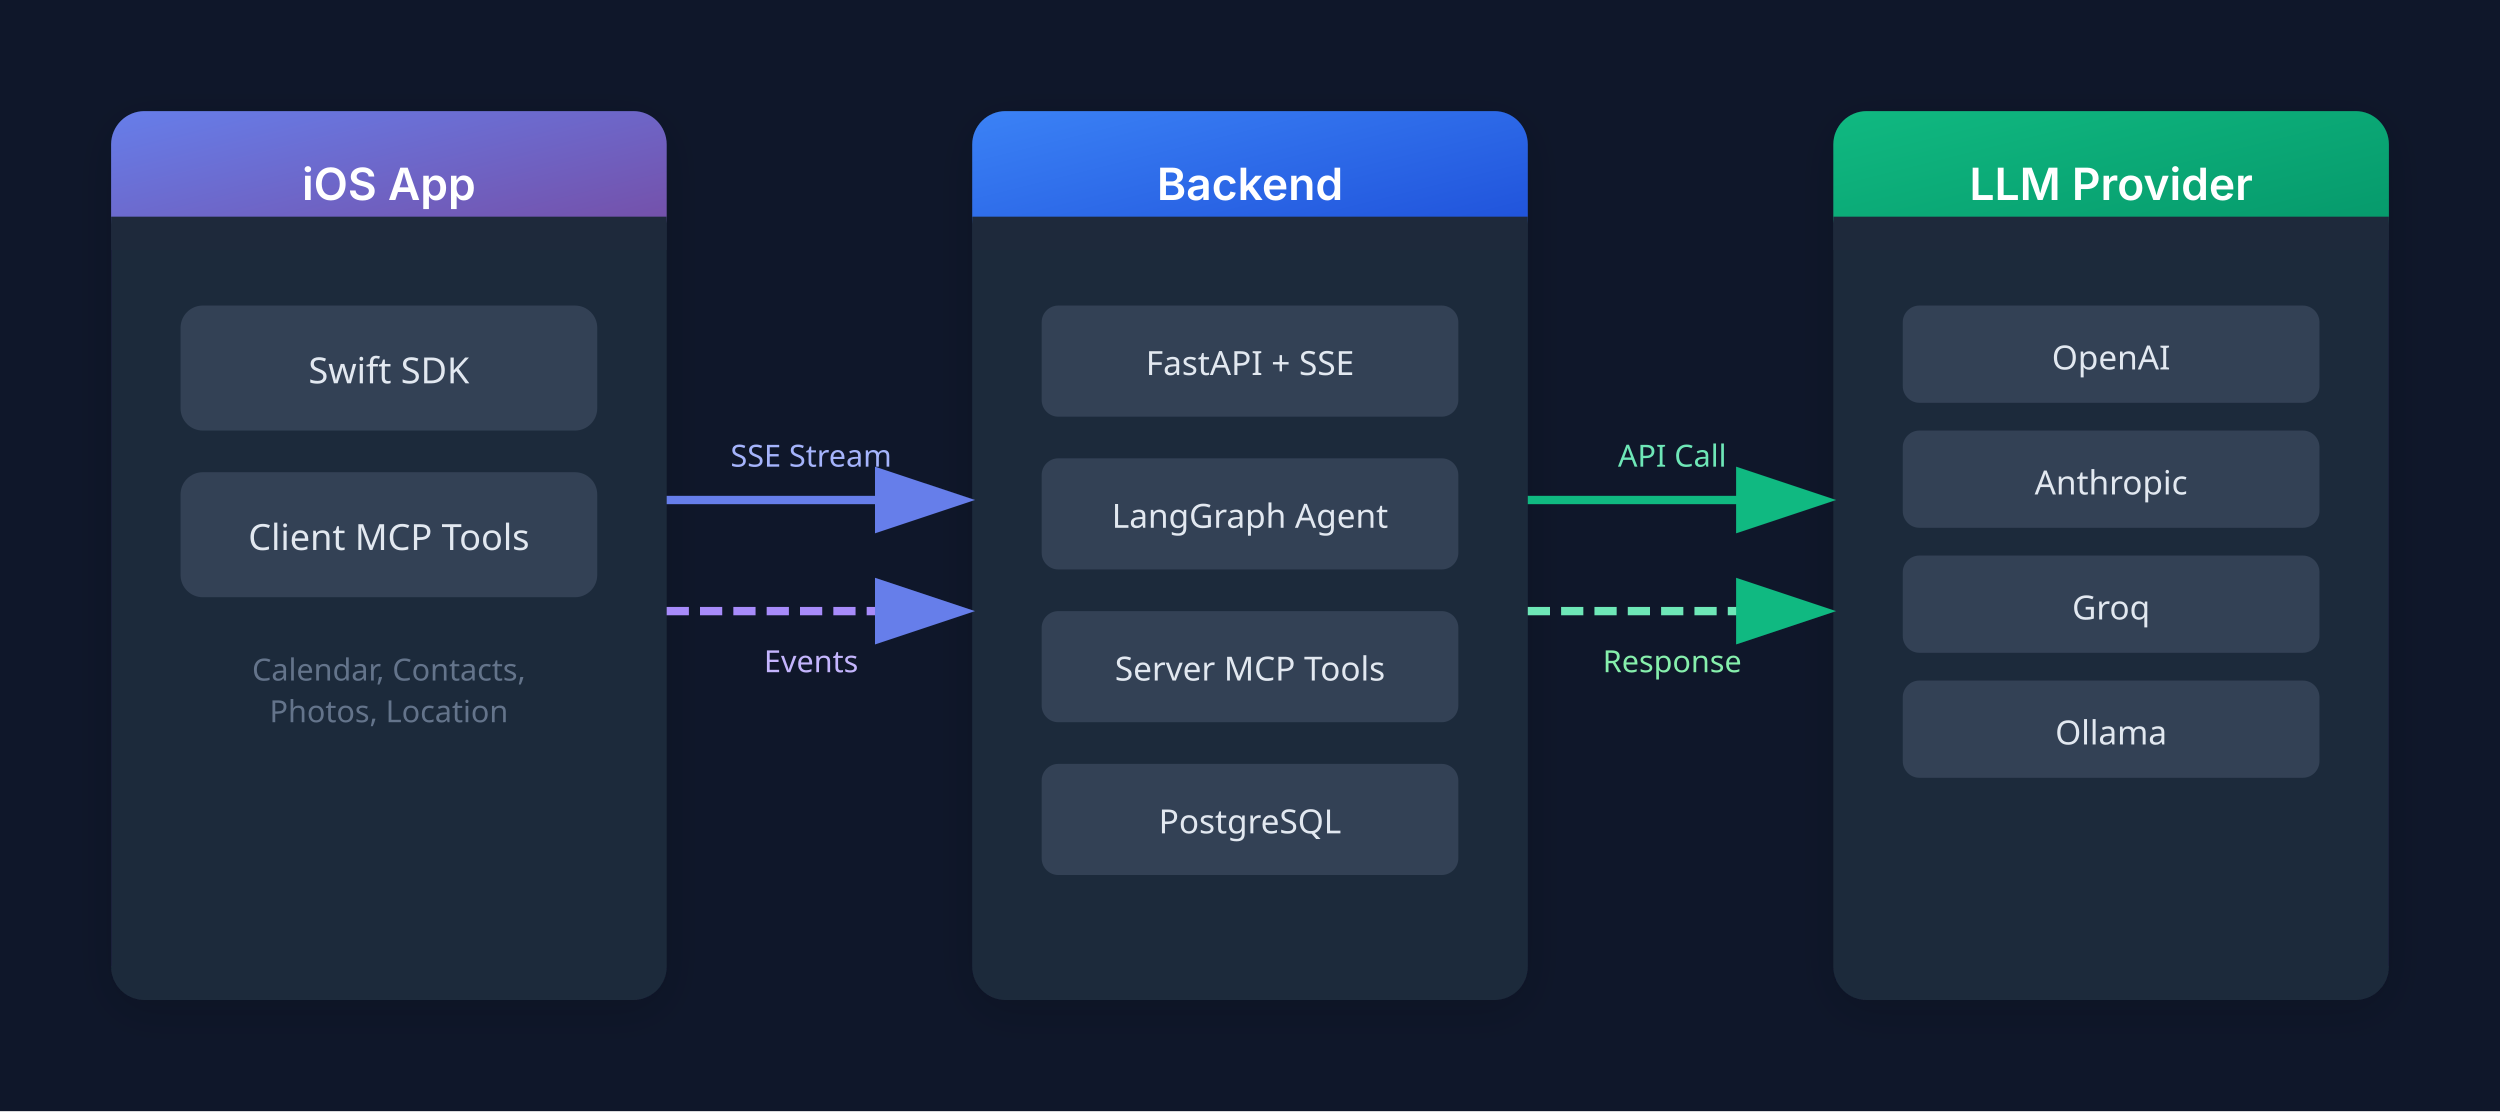
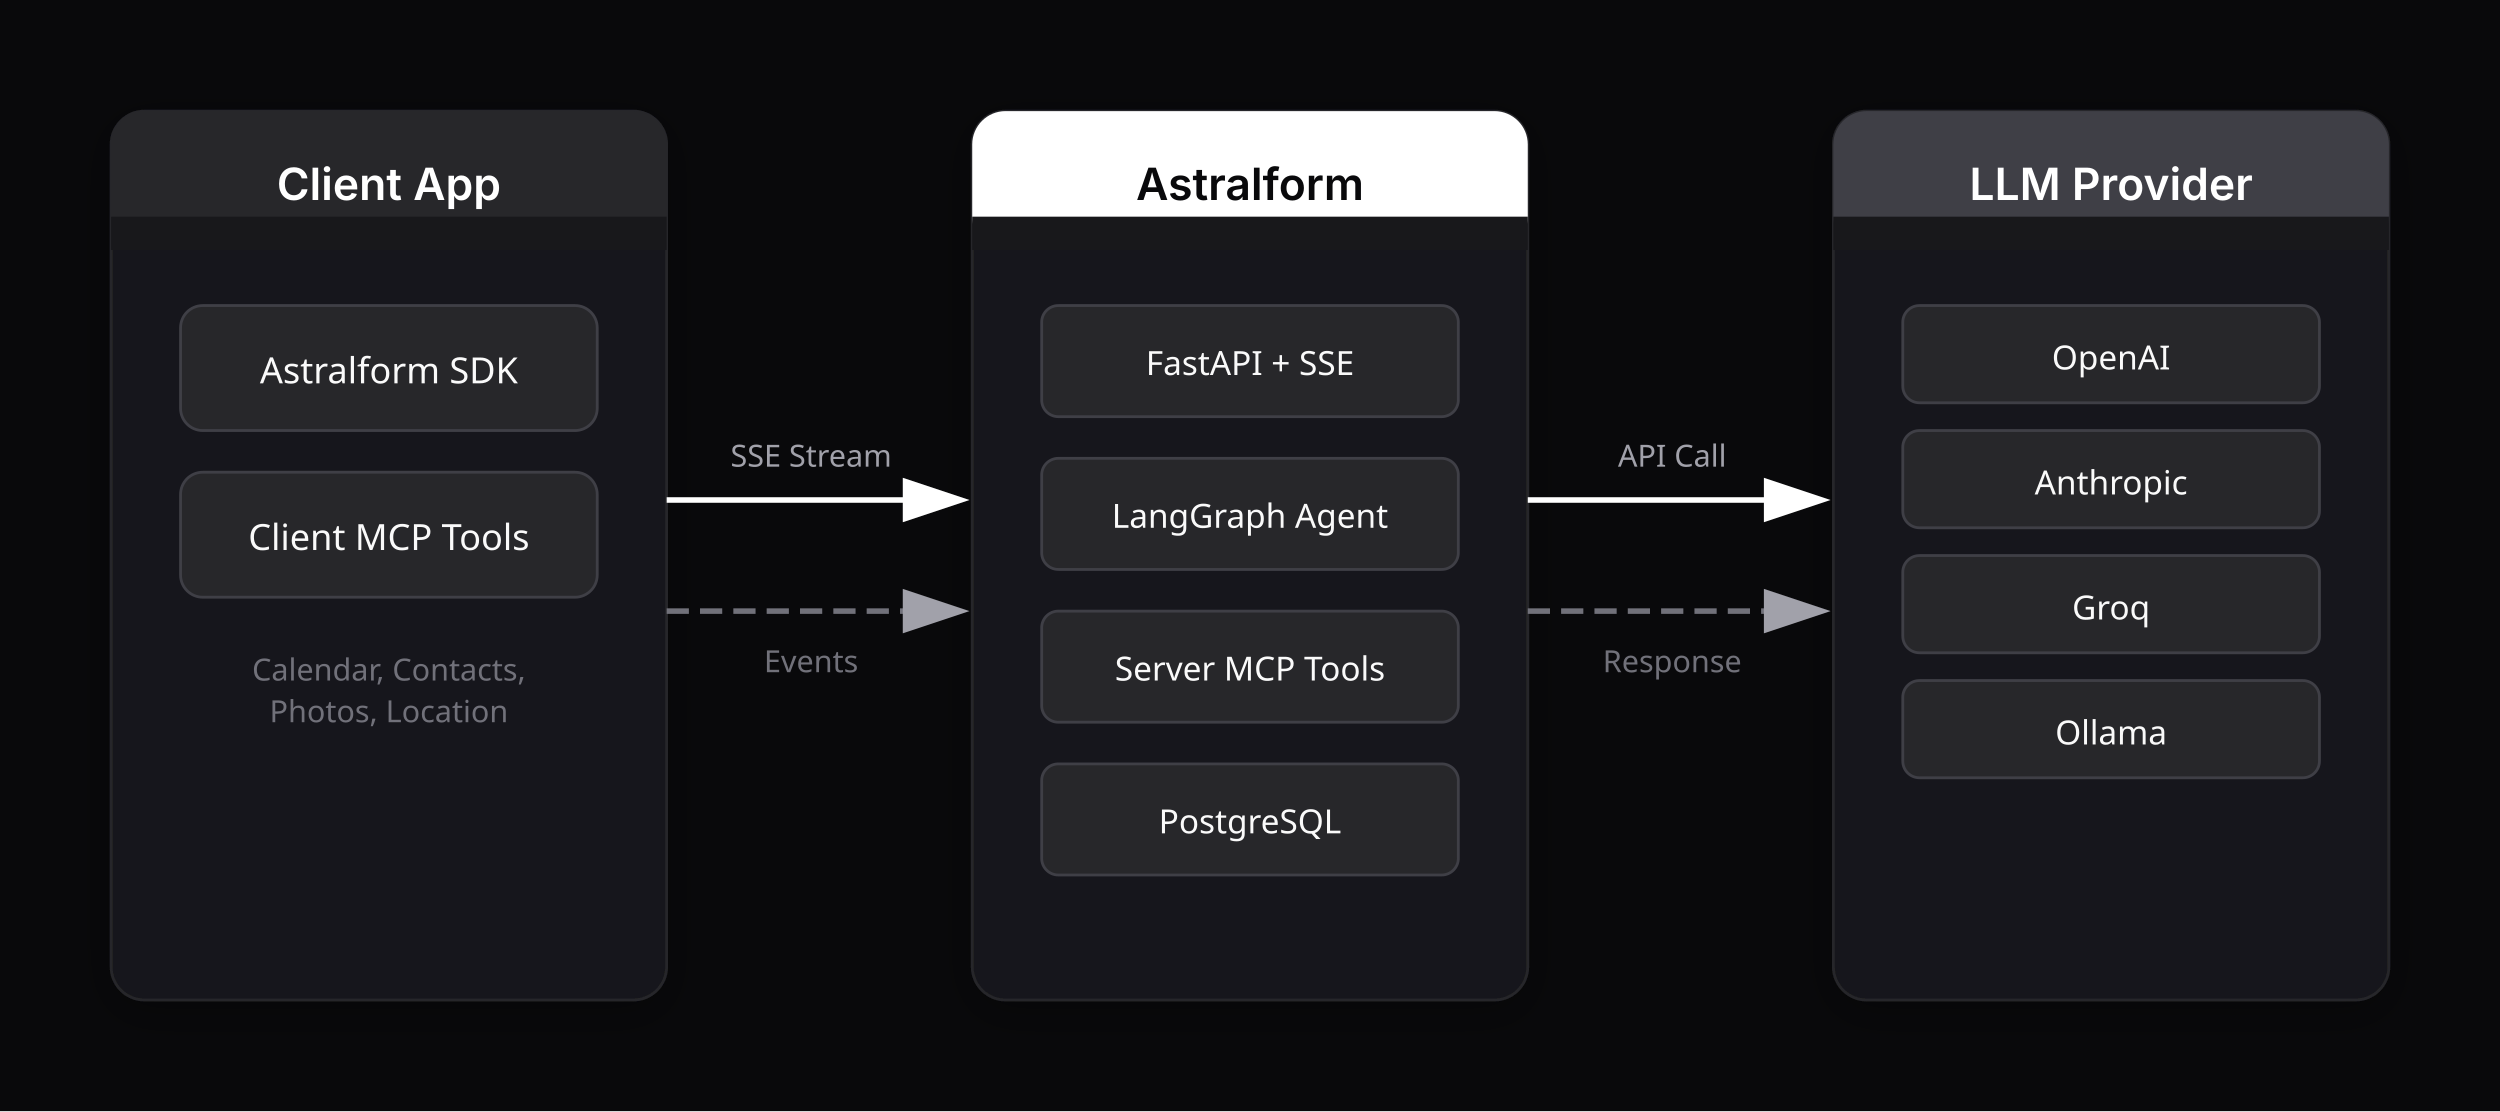
<svg xmlns="http://www.w3.org/2000/svg" viewBox="0 0 900 400" width="900" height="400">
  <defs>
-     <linearGradient id="purple-gradient" x1="0%" y1="0%" x2="100%" y2="100%">
-       <stop offset="0%" style="stop-color:#667eea" />
-       <stop offset="100%" style="stop-color:#764ba2" />
+     <linearGradient id="zinc-gradient" x1="0%" y1="0%" x2="100%" y2="100%">
+       <stop offset="0%" style="stop-color:#52525b" />
+       <stop offset="100%" style="stop-color:#3f3f46" />
    </linearGradient>
-     <linearGradient id="blue-gradient" x1="0%" y1="0%" x2="100%" y2="100%">
-       <stop offset="0%" style="stop-color:#3b82f6" />
-       <stop offset="100%" style="stop-color:#1d4ed8" />
+     <linearGradient id="white-gradient" x1="0%" y1="0%" x2="100%" y2="100%">
+       <stop offset="0%" style="stop-color:#ffffff" />
+       <stop offset="100%" style="stop-color:#e4e4e7" />
    </linearGradient>
-     <linearGradient id="green-gradient" x1="0%" y1="0%" x2="100%" y2="100%">
-       <stop offset="0%" style="stop-color:#10b981" />
-       <stop offset="100%" style="stop-color:#059669" />
+     <linearGradient id="accent-gradient" x1="0%" y1="0%" x2="100%" y2="100%">
+       <stop offset="0%" style="stop-color:#71717a" />
+       <stop offset="100%" style="stop-color:#52525b" />
    </linearGradient>
    <filter id="shadow" x="-20%" y="-20%" width="140%" height="140%">
-       <feDropShadow dx="0" dy="4" stdDeviation="8" flood-opacity="0.15" />
+       <feDropShadow dx="0" dy="4" stdDeviation="8" flood-opacity="0.3" />
    </filter>
-     <marker id="arrow-purple" markerWidth="12" markerHeight="8" refX="10" refY="4" orient="auto">
-       <polygon points="0 0, 12 4, 0 8" fill="#667eea" />
+     <marker id="arrow-white" markerWidth="12" markerHeight="8" refX="10" refY="4" orient="auto">
+       <polygon points="0 0, 12 4, 0 8" fill="#ffffff" />
    </marker>
-     <marker id="arrow-green" markerWidth="12" markerHeight="8" refX="10" refY="4" orient="auto">
-       <polygon points="0 0, 12 4, 0 8" fill="#10b981" />
+     <marker id="arrow-zinc" markerWidth="12" markerHeight="8" refX="10" refY="4" orient="auto">
+       <polygon points="0 0, 12 4, 0 8" fill="#a1a1aa" />
    </marker>
  </defs>
-   <rect width="900" height="400" fill="#0f172a" />
-   <rect x="40" y="40" width="200" height="320" rx="12" fill="#1e293b" filter="url(#shadow)" />
-   <rect x="40" y="40" width="200" height="50" rx="12" fill="url(#purple-gradient)" />
-   <rect x="40" y="78" width="200" height="12" fill="#1e293b" />
-   <text x="140" y="72" font-family="system-ui, -apple-system, sans-serif" font-size="16" font-weight="600" fill="white" text-anchor="middle">iOS App</text>
-   <rect x="65" y="110" width="150" height="45" rx="8" fill="#334155" />
-   <text x="140" y="138" font-family="system-ui" font-size="13" fill="#e2e8f0" text-anchor="middle">Swift SDK</text>
-   <rect x="65" y="170" width="150" height="45" rx="8" fill="#334155" />
-   <text x="140" y="198" font-family="system-ui" font-size="13" fill="#e2e8f0" text-anchor="middle">Client MCP Tools</text>
-   <text x="140" y="245" font-family="system-ui" font-size="11" fill="#64748b" text-anchor="middle">Calendar, Contacts,</text>
-   <text x="140" y="260" font-family="system-ui" font-size="11" fill="#64748b" text-anchor="middle">Photos, Location</text>
-   <rect x="350" y="40" width="200" height="320" rx="12" fill="#1e293b" filter="url(#shadow)" />
-   <rect x="350" y="40" width="200" height="50" rx="12" fill="url(#blue-gradient)" />
-   <rect x="350" y="78" width="200" height="12" fill="#1e293b" />
-   <text x="450" y="72" font-family="system-ui, -apple-system, sans-serif" font-size="16" font-weight="600" fill="white" text-anchor="middle">Backend</text>
-   <rect x="375" y="110" width="150" height="40" rx="6" fill="#334155" />
-   <text x="450" y="135" font-family="system-ui" font-size="12" fill="#e2e8f0" text-anchor="middle">FastAPI + SSE</text>
-   <rect x="375" y="165" width="150" height="40" rx="6" fill="#334155" />
-   <text x="450" y="190" font-family="system-ui" font-size="12" fill="#e2e8f0" text-anchor="middle">LangGraph Agent</text>
-   <rect x="375" y="220" width="150" height="40" rx="6" fill="#334155" />
-   <text x="450" y="245" font-family="system-ui" font-size="12" fill="#e2e8f0" text-anchor="middle">Server MCP Tools</text>
-   <rect x="375" y="275" width="150" height="40" rx="6" fill="#334155" />
-   <text x="450" y="300" font-family="system-ui" font-size="12" fill="#e2e8f0" text-anchor="middle">PostgreSQL</text>
-   <rect x="660" y="40" width="200" height="320" rx="12" fill="#1e293b" filter="url(#shadow)" />
-   <rect x="660" y="40" width="200" height="50" rx="12" fill="url(#green-gradient)" />
-   <rect x="660" y="78" width="200" height="12" fill="#1e293b" />
+   <rect width="900" height="400" fill="#09090b" />
+   <rect x="40" y="40" width="200" height="320" rx="12" fill="#18181b" stroke="#27272a" stroke-width="1" filter="url(#shadow)" />
+   <rect x="40" y="40" width="200" height="50" rx="12" fill="#27272a" />
+   <rect x="40" y="78" width="200" height="12" fill="#18181b" />
+   <text x="140" y="72" font-family="system-ui, -apple-system, sans-serif" font-size="16" font-weight="600" fill="white" text-anchor="middle">Client App</text>
+   <rect x="65" y="110" width="150" height="45" rx="8" fill="#27272a" stroke="#3f3f46" stroke-width="1" />
+   <text x="140" y="138" font-family="system-ui" font-size="13" fill="#fafafa" text-anchor="middle">Astralform SDK</text>
+   <rect x="65" y="170" width="150" height="45" rx="8" fill="#27272a" stroke="#3f3f46" stroke-width="1" />
+   <text x="140" y="198" font-family="system-ui" font-size="13" fill="#fafafa" text-anchor="middle">Client MCP Tools</text>
+   <text x="140" y="245" font-family="system-ui" font-size="11" fill="#71717a" text-anchor="middle">Calendar, Contacts,</text>
+   <text x="140" y="260" font-family="system-ui" font-size="11" fill="#71717a" text-anchor="middle">Photos, Location</text>
+   <rect x="350" y="40" width="200" height="320" rx="12" fill="#18181b" stroke="#27272a" stroke-width="1" filter="url(#shadow)" />
+   <rect x="350" y="40" width="200" height="50" rx="12" fill="#ffffff" />
+   <rect x="350" y="78" width="200" height="12" fill="#18181b" />
+   <text x="450" y="72" font-family="system-ui, -apple-system, sans-serif" font-size="16" font-weight="600" fill="#09090b" text-anchor="middle">Astralform</text>
+   <rect x="375" y="110" width="150" height="40" rx="6" fill="#27272a" stroke="#3f3f46" stroke-width="1" />
+   <text x="450" y="135" font-family="system-ui" font-size="12" fill="#fafafa" text-anchor="middle">FastAPI + SSE</text>
+   <rect x="375" y="165" width="150" height="40" rx="6" fill="#27272a" stroke="#3f3f46" stroke-width="1" />
+   <text x="450" y="190" font-family="system-ui" font-size="12" fill="#fafafa" text-anchor="middle">LangGraph Agent</text>
+   <rect x="375" y="220" width="150" height="40" rx="6" fill="#27272a" stroke="#3f3f46" stroke-width="1" />
+   <text x="450" y="245" font-family="system-ui" font-size="12" fill="#fafafa" text-anchor="middle">Server MCP Tools</text>
+   <rect x="375" y="275" width="150" height="40" rx="6" fill="#27272a" stroke="#3f3f46" stroke-width="1" />
+   <text x="450" y="300" font-family="system-ui" font-size="12" fill="#fafafa" text-anchor="middle">PostgreSQL</text>
+   <rect x="660" y="40" width="200" height="320" rx="12" fill="#18181b" stroke="#27272a" stroke-width="1" filter="url(#shadow)" />
+   <rect x="660" y="40" width="200" height="50" rx="12" fill="#3f3f46" />
+   <rect x="660" y="78" width="200" height="12" fill="#18181b" />
  <text x="760" y="72" font-family="system-ui, -apple-system, sans-serif" font-size="16" font-weight="600" fill="white" text-anchor="middle">LLM Provider</text>
-   <rect x="685" y="110" width="150" height="35" rx="6" fill="#334155" />
-   <text x="760" y="133" font-family="system-ui" font-size="12" fill="#e2e8f0" text-anchor="middle">OpenAI</text>
-   <rect x="685" y="155" width="150" height="35" rx="6" fill="#334155" />
-   <text x="760" y="178" font-family="system-ui" font-size="12" fill="#e2e8f0" text-anchor="middle">Anthropic</text>
-   <rect x="685" y="200" width="150" height="35" rx="6" fill="#334155" />
-   <text x="760" y="223" font-family="system-ui" font-size="12" fill="#e2e8f0" text-anchor="middle">Groq</text>
-   <rect x="685" y="245" width="150" height="35" rx="6" fill="#334155" />
-   <text x="760" y="268" font-family="system-ui" font-size="12" fill="#e2e8f0" text-anchor="middle">Ollama</text>
-   <line x1="240" y1="180" x2="345" y2="180" stroke="#667eea" stroke-width="3" marker-end="url(#arrow-purple)" />
-   <line x1="345" y1="220" x2="240" y2="220" stroke="#a78bfa" stroke-width="3" stroke-dasharray="8,4" marker-end="url(#arrow-purple)" transform="rotate(180 292.5 220)" />
-   <line x1="550" y1="180" x2="655" y2="180" stroke="#10b981" stroke-width="3" marker-end="url(#arrow-green)" />
-   <line x1="655" y1="220" x2="550" y2="220" stroke="#6ee7b7" stroke-width="3" stroke-dasharray="8,4" marker-end="url(#arrow-green)" transform="rotate(180 602.5 220)" />
-   <text x="292" y="168" font-family="system-ui" font-size="11" fill="#a5b4fc" text-anchor="middle">SSE Stream</text>
-   <text x="292" y="242" font-family="system-ui" font-size="11" fill="#c4b5fd" text-anchor="middle">Events</text>
-   <text x="602" y="168" font-family="system-ui" font-size="11" fill="#6ee7b7" text-anchor="middle">API Call</text>
-   <text x="602" y="242" font-family="system-ui" font-size="11" fill="#86efac" text-anchor="middle">Response</text>
+   <rect x="685" y="110" width="150" height="35" rx="6" fill="#27272a" stroke="#3f3f46" stroke-width="1" />
+   <text x="760" y="133" font-family="system-ui" font-size="12" fill="#fafafa" text-anchor="middle">OpenAI</text>
+   <rect x="685" y="155" width="150" height="35" rx="6" fill="#27272a" stroke="#3f3f46" stroke-width="1" />
+   <text x="760" y="178" font-family="system-ui" font-size="12" fill="#fafafa" text-anchor="middle">Anthropic</text>
+   <rect x="685" y="200" width="150" height="35" rx="6" fill="#27272a" stroke="#3f3f46" stroke-width="1" />
+   <text x="760" y="223" font-family="system-ui" font-size="12" fill="#fafafa" text-anchor="middle">Groq</text>
+   <rect x="685" y="245" width="150" height="35" rx="6" fill="#27272a" stroke="#3f3f46" stroke-width="1" />
+   <text x="760" y="268" font-family="system-ui" font-size="12" fill="#fafafa" text-anchor="middle">Ollama</text>
+   <line x1="240" y1="180" x2="345" y2="180" stroke="#ffffff" stroke-width="2" marker-end="url(#arrow-white)" />
+   <line x1="345" y1="220" x2="240" y2="220" stroke="#71717a" stroke-width="2" stroke-dasharray="8,4" marker-end="url(#arrow-zinc)" transform="rotate(180 292.5 220)" />
+   <line x1="550" y1="180" x2="655" y2="180" stroke="#ffffff" stroke-width="2" marker-end="url(#arrow-white)" />
+   <line x1="655" y1="220" x2="550" y2="220" stroke="#71717a" stroke-width="2" stroke-dasharray="8,4" marker-end="url(#arrow-zinc)" transform="rotate(180 602.5 220)" />
+   <text x="292" y="168" font-family="system-ui" font-size="11" fill="#a1a1aa" text-anchor="middle">SSE Stream</text>
+   <text x="292" y="242" font-family="system-ui" font-size="11" fill="#71717a" text-anchor="middle">Events</text>
+   <text x="602" y="168" font-family="system-ui" font-size="11" fill="#a1a1aa" text-anchor="middle">API Call</text>
+   <text x="602" y="242" font-family="system-ui" font-size="11" fill="#71717a" text-anchor="middle">Response</text>
</svg>
